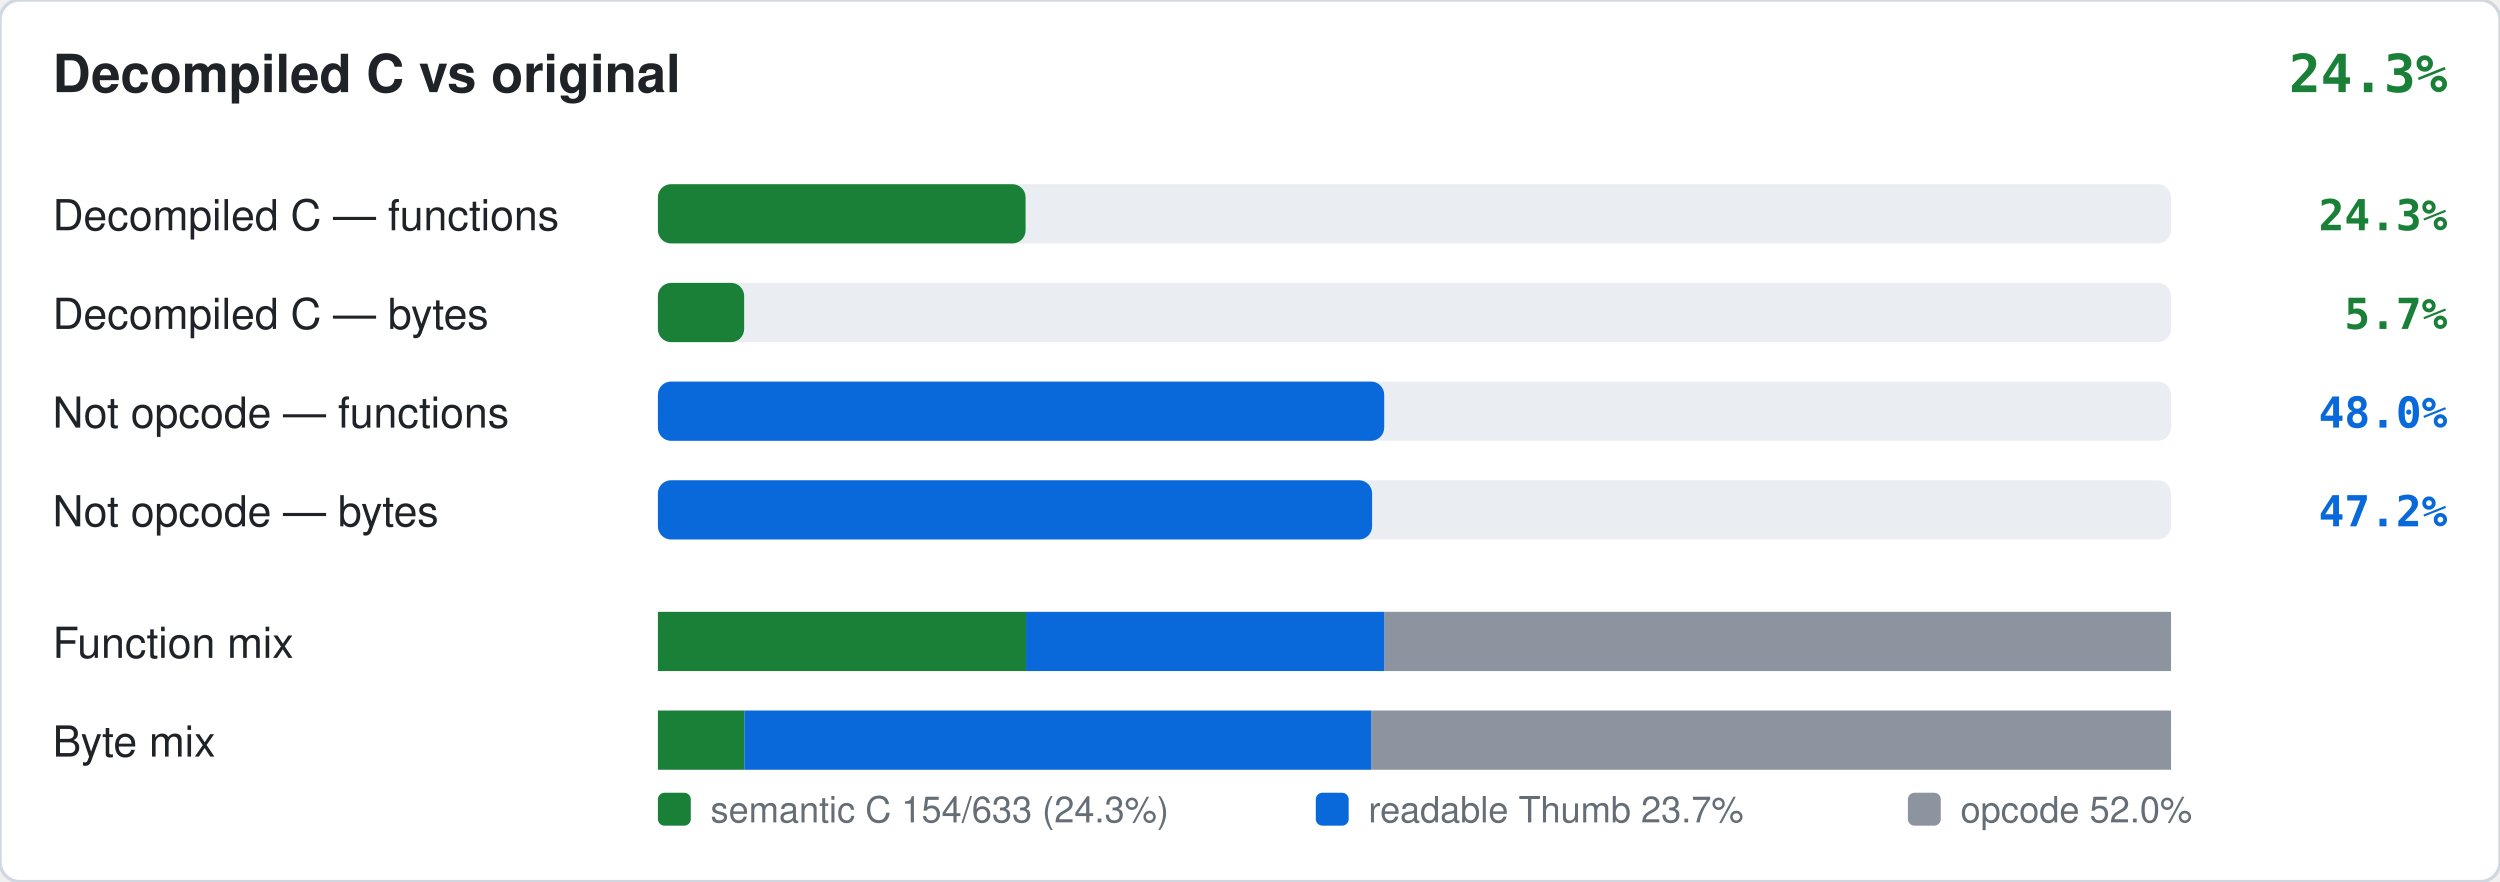
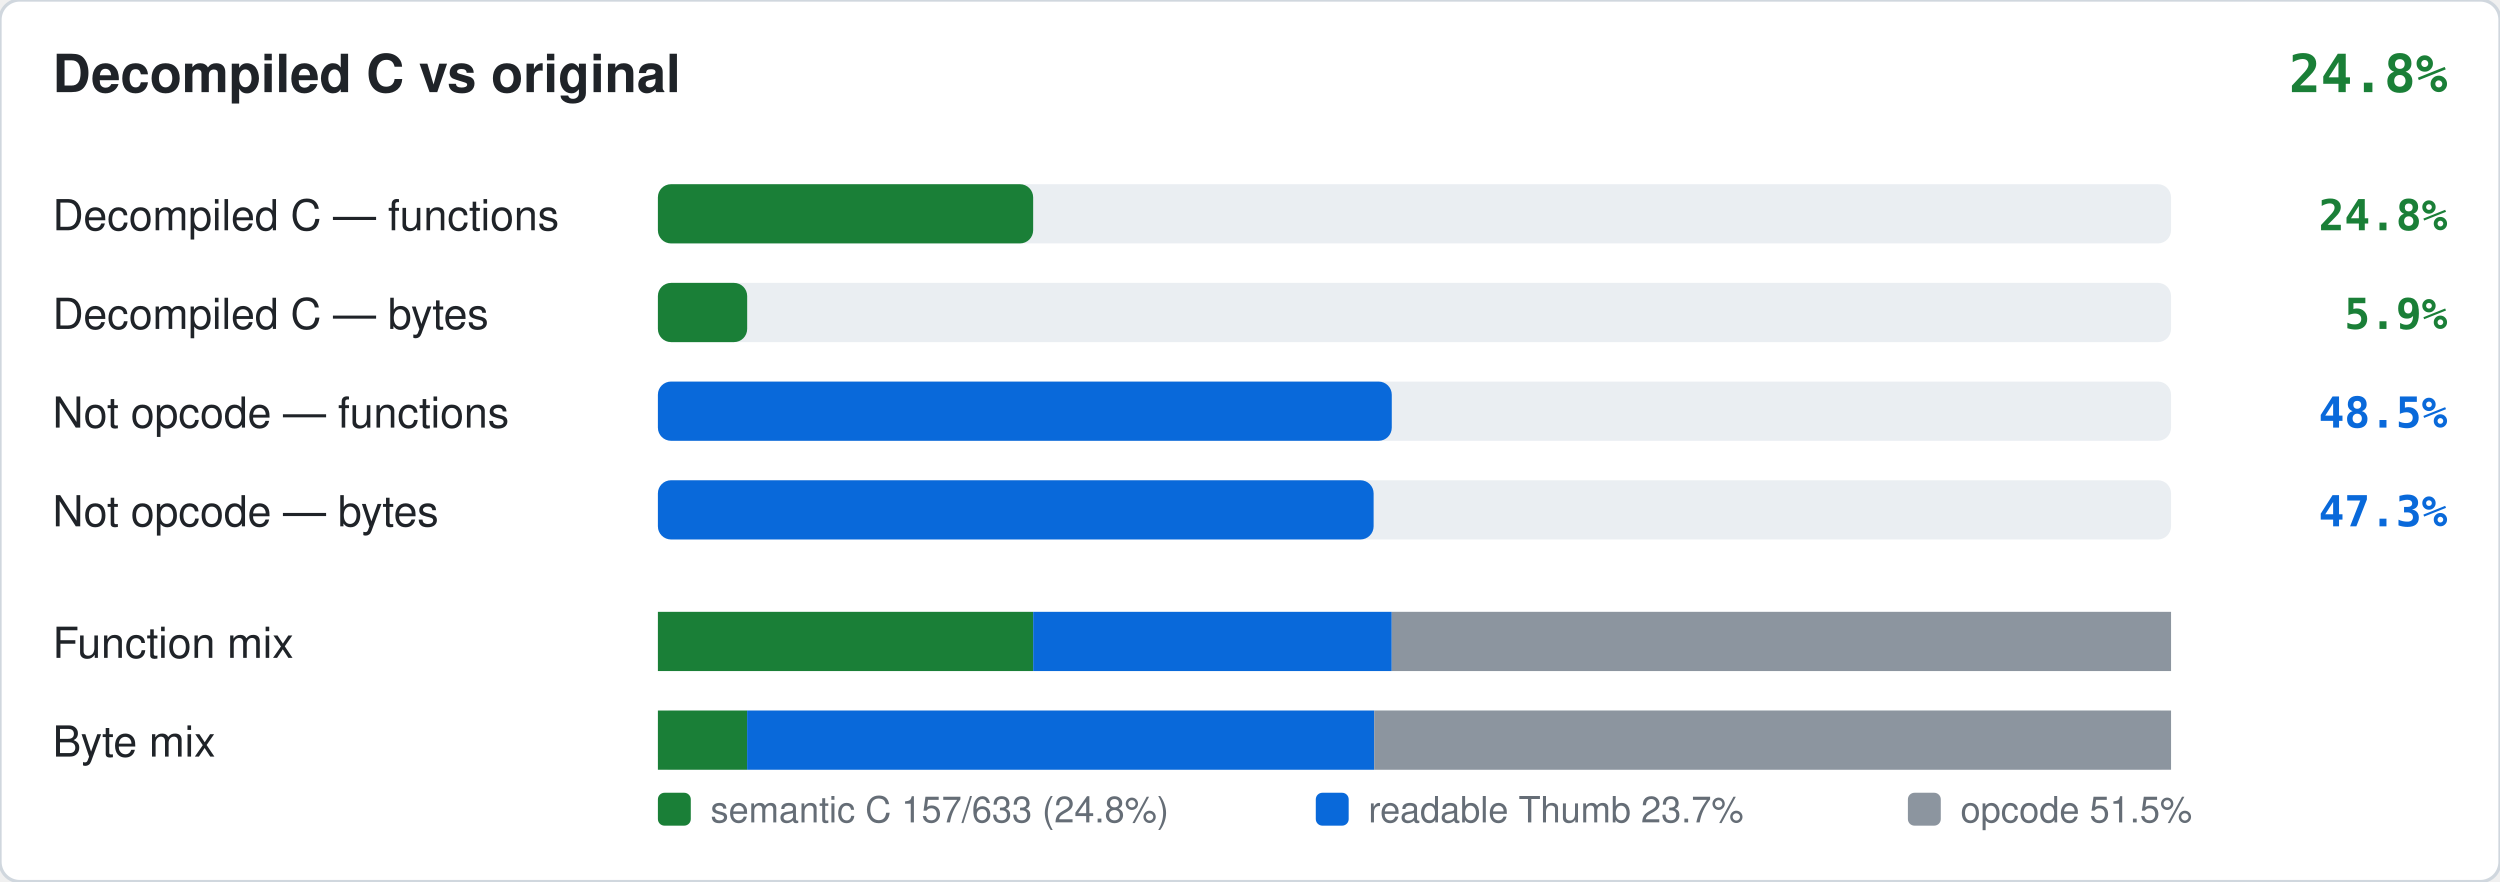
- <svg xmlns="http://www.w3.org/2000/svg" width="760" height="268" viewBox="0 0 760 268" role="img" aria-label="Decompiled C 24.3% functions, 5.7% bytes (154/633, 5,160/90,272)">
+ <svg xmlns="http://www.w3.org/2000/svg" width="760" height="268" viewBox="0 0 760 268" role="img" aria-label="Decompiled C 24.8% functions, 5.9% bytes (157/633, 5,322/90,272)">
  <rect width="760" height="268" rx="6" fill="#ffffff" stroke="#d0d7de" />
  <text x="16" y="28" font-family="-apple-system,BlinkMacSystemFont,Segoe UI,Helvetica,Arial,sans-serif" font-size="16" font-weight="600" fill="#1f2328">Decompiled C vs original</text>
-   <text x="744" y="28" text-anchor="end" font-family="ui-monospace,SFMono-Regular,Menlo,Consolas,monospace" font-size="16" font-weight="700" fill="#1a7f37">24.3%</text>
+   <text x="744" y="28" text-anchor="end" font-family="ui-monospace,SFMono-Regular,Menlo,Consolas,monospace" font-size="16" font-weight="700" fill="#1a7f37">24.8%</text>
  <text x="16" y="70" font-family="-apple-system,BlinkMacSystemFont,Segoe UI,Helvetica,Arial,sans-serif" font-size="13" fill="#1f2328">Decompiled C — functions</text>
  <rect x="200.00" y="56.00" width="460.00" height="18.00" rx="4" fill="#eaeef2" />
-   <rect x="200.00" y="56.00" width="111.78" height="18.00" rx="4" fill="#1a7f37" />
-   <text x="744" y="70" text-anchor="end" font-family="ui-monospace,SFMono-Regular,Menlo,Consolas,monospace" font-size="13" font-weight="700" fill="#1a7f37">24.3%</text>
+   <rect x="200.00" y="56.00" width="114.08" height="18.00" rx="4" fill="#1a7f37" />
+   <text x="744" y="70" text-anchor="end" font-family="ui-monospace,SFMono-Regular,Menlo,Consolas,monospace" font-size="13" font-weight="700" fill="#1a7f37">24.8%</text>
  <text x="16" y="100" font-family="-apple-system,BlinkMacSystemFont,Segoe UI,Helvetica,Arial,sans-serif" font-size="13" fill="#1f2328">Decompiled C — bytes</text>
  <rect x="200.00" y="86.00" width="460.00" height="18.00" rx="4" fill="#eaeef2" />
-   <rect x="200.00" y="86.00" width="26.22" height="18.00" rx="4" fill="#1a7f37" />
-   <text x="744" y="100" text-anchor="end" font-family="ui-monospace,SFMono-Regular,Menlo,Consolas,monospace" font-size="13" font-weight="700" fill="#1a7f37">5.7%</text>
+   <rect x="200.00" y="86.00" width="27.14" height="18.00" rx="4" fill="#1a7f37" />
+   <text x="744" y="100" text-anchor="end" font-family="ui-monospace,SFMono-Regular,Menlo,Consolas,monospace" font-size="13" font-weight="700" fill="#1a7f37">5.9%</text>
  <text x="16" y="130" font-family="-apple-system,BlinkMacSystemFont,Segoe UI,Helvetica,Arial,sans-serif" font-size="13" fill="#1f2328">Not opcode — functions</text>
  <rect x="200.00" y="116.00" width="460.00" height="18.00" rx="4" fill="#eaeef2" />
-   <rect x="200.00" y="116.00" width="220.80" height="18.00" rx="4" fill="#0969da" />
-   <text x="744" y="130" text-anchor="end" font-family="ui-monospace,SFMono-Regular,Menlo,Consolas,monospace" font-size="13" font-weight="700" fill="#0969da">48.0%</text>
+   <rect x="200.00" y="116.00" width="223.10" height="18.00" rx="4" fill="#0969da" />
+   <text x="744" y="130" text-anchor="end" font-family="ui-monospace,SFMono-Regular,Menlo,Consolas,monospace" font-size="13" font-weight="700" fill="#0969da">48.5%</text>
  <text x="16" y="160" font-family="-apple-system,BlinkMacSystemFont,Segoe UI,Helvetica,Arial,sans-serif" font-size="13" fill="#1f2328">Not opcode — bytes</text>
  <rect x="200.00" y="146.00" width="460.00" height="18.00" rx="4" fill="#eaeef2" />
-   <rect x="200.00" y="146.00" width="217.12" height="18.00" rx="4" fill="#0969da" />
-   <text x="744" y="160" text-anchor="end" font-family="ui-monospace,SFMono-Regular,Menlo,Consolas,monospace" font-size="13" font-weight="700" fill="#0969da">47.2%</text>
+   <rect x="200.00" y="146.00" width="217.58" height="18.00" rx="4" fill="#0969da" />
+   <text x="744" y="160" text-anchor="end" font-family="ui-monospace,SFMono-Regular,Menlo,Consolas,monospace" font-size="13" font-weight="700" fill="#0969da">47.3%</text>
  <text x="16" y="200" font-family="-apple-system,BlinkMacSystemFont,Segoe UI,Helvetica,Arial,sans-serif" font-size="13" fill="#1f2328">Function mix</text>
  <rect x="200.00" y="186.00" width="460.00" height="18.00" rx="4" fill="#eaeef2" />
-   <rect x="200.00" y="186.00" width="111.91" height="18.00" fill="#1a7f37" />
-   <rect x="311.91" y="186.00" width="109.00" height="18.00" fill="#0969da" />
-   <rect x="420.92" y="186.00" width="239.08" height="18.00" fill="#8c959f" />
+   <rect x="200.00" y="186.00" width="114.09" height="18.00" fill="#1a7f37" />
+   <rect x="314.09" y="186.00" width="109.00" height="18.00" fill="#0969da" />
+   <rect x="423.10" y="186.00" width="236.90" height="18.00" fill="#8c959f" />
  <text x="16" y="230" font-family="-apple-system,BlinkMacSystemFont,Segoe UI,Helvetica,Arial,sans-serif" font-size="13" fill="#1f2328">Byte mix</text>
  <rect x="200.00" y="216.00" width="460.00" height="18.00" rx="4" fill="#eaeef2" />
-   <rect x="200.00" y="216.00" width="26.29" height="18.00" fill="#1a7f37" />
-   <rect x="226.29" y="216.00" width="190.65" height="18.00" fill="#0969da" />
-   <rect x="416.94" y="216.00" width="243.06" height="18.00" fill="#8c959f" />
+   <rect x="200.00" y="216.00" width="27.12" height="18.00" fill="#1a7f37" />
+   <rect x="227.12" y="216.00" width="190.65" height="18.00" fill="#0969da" />
+   <rect x="417.77" y="216.00" width="242.23" height="18.00" fill="#8c959f" />
  <rect x="200" y="241" width="10" height="10" rx="2" fill="#1a7f37" />
-   <text x="216" y="250" font-family="-apple-system,BlinkMacSystemFont,Segoe UI,Helvetica,Arial,sans-serif" font-size="11" fill="#656d76">semantic C 154/633 (24.3%)</text>
+   <text x="216" y="250" font-family="-apple-system,BlinkMacSystemFont,Segoe UI,Helvetica,Arial,sans-serif" font-size="11" fill="#656d76">semantic C 157/633 (24.8%)</text>
  <rect x="400" y="241" width="10" height="10" rx="2" fill="#0969da" />
  <text x="416" y="250" font-family="-apple-system,BlinkMacSystemFont,Segoe UI,Helvetica,Arial,sans-serif" font-size="11" fill="#656d76">readable Thumb 23.7%</text>
  <rect x="580" y="241" width="10" height="10" rx="2" fill="#8c959f" />
-   <text x="596" y="250" font-family="-apple-system,BlinkMacSystemFont,Segoe UI,Helvetica,Arial,sans-serif" font-size="11" fill="#656d76">opcode 52.0%</text>
+   <text x="596" y="250" font-family="-apple-system,BlinkMacSystemFont,Segoe UI,Helvetica,Arial,sans-serif" font-size="11" fill="#656d76">opcode 51.5%</text>
</svg>
